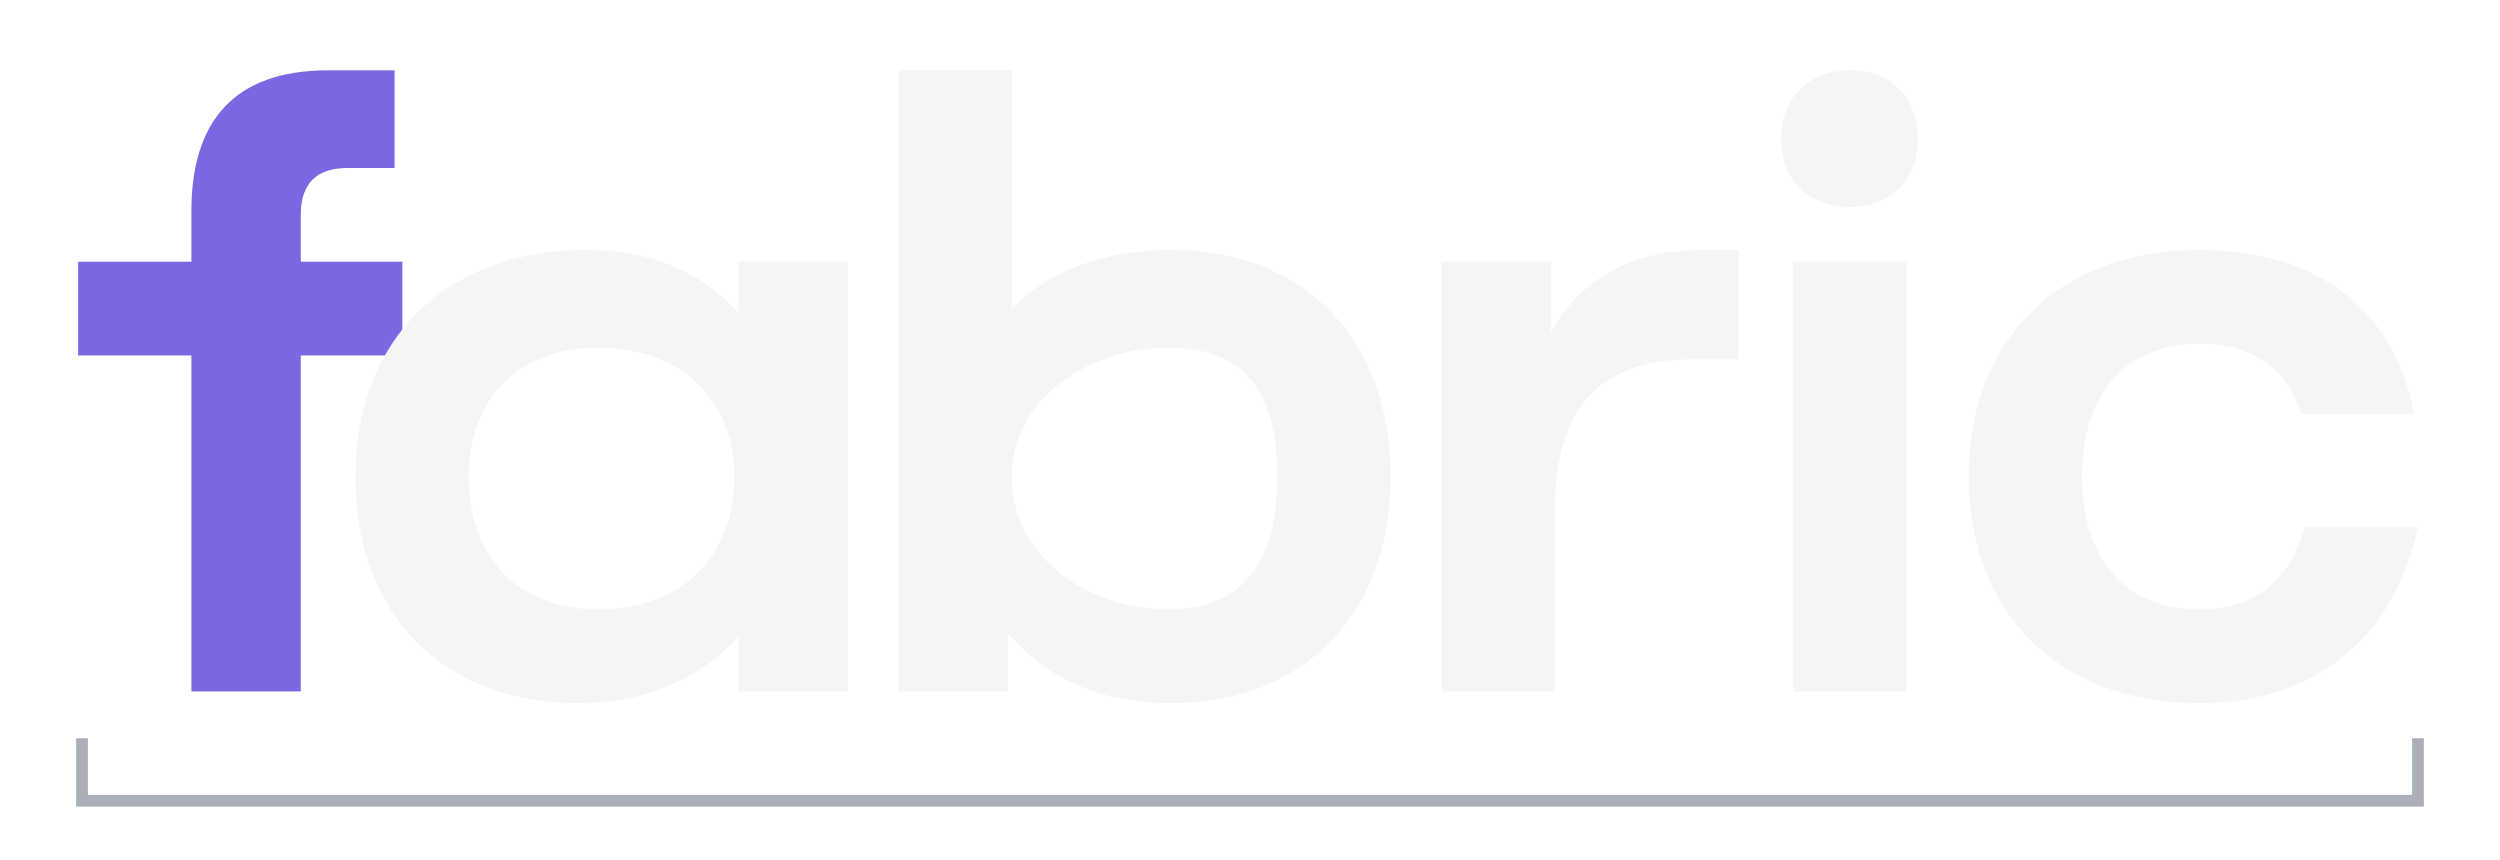
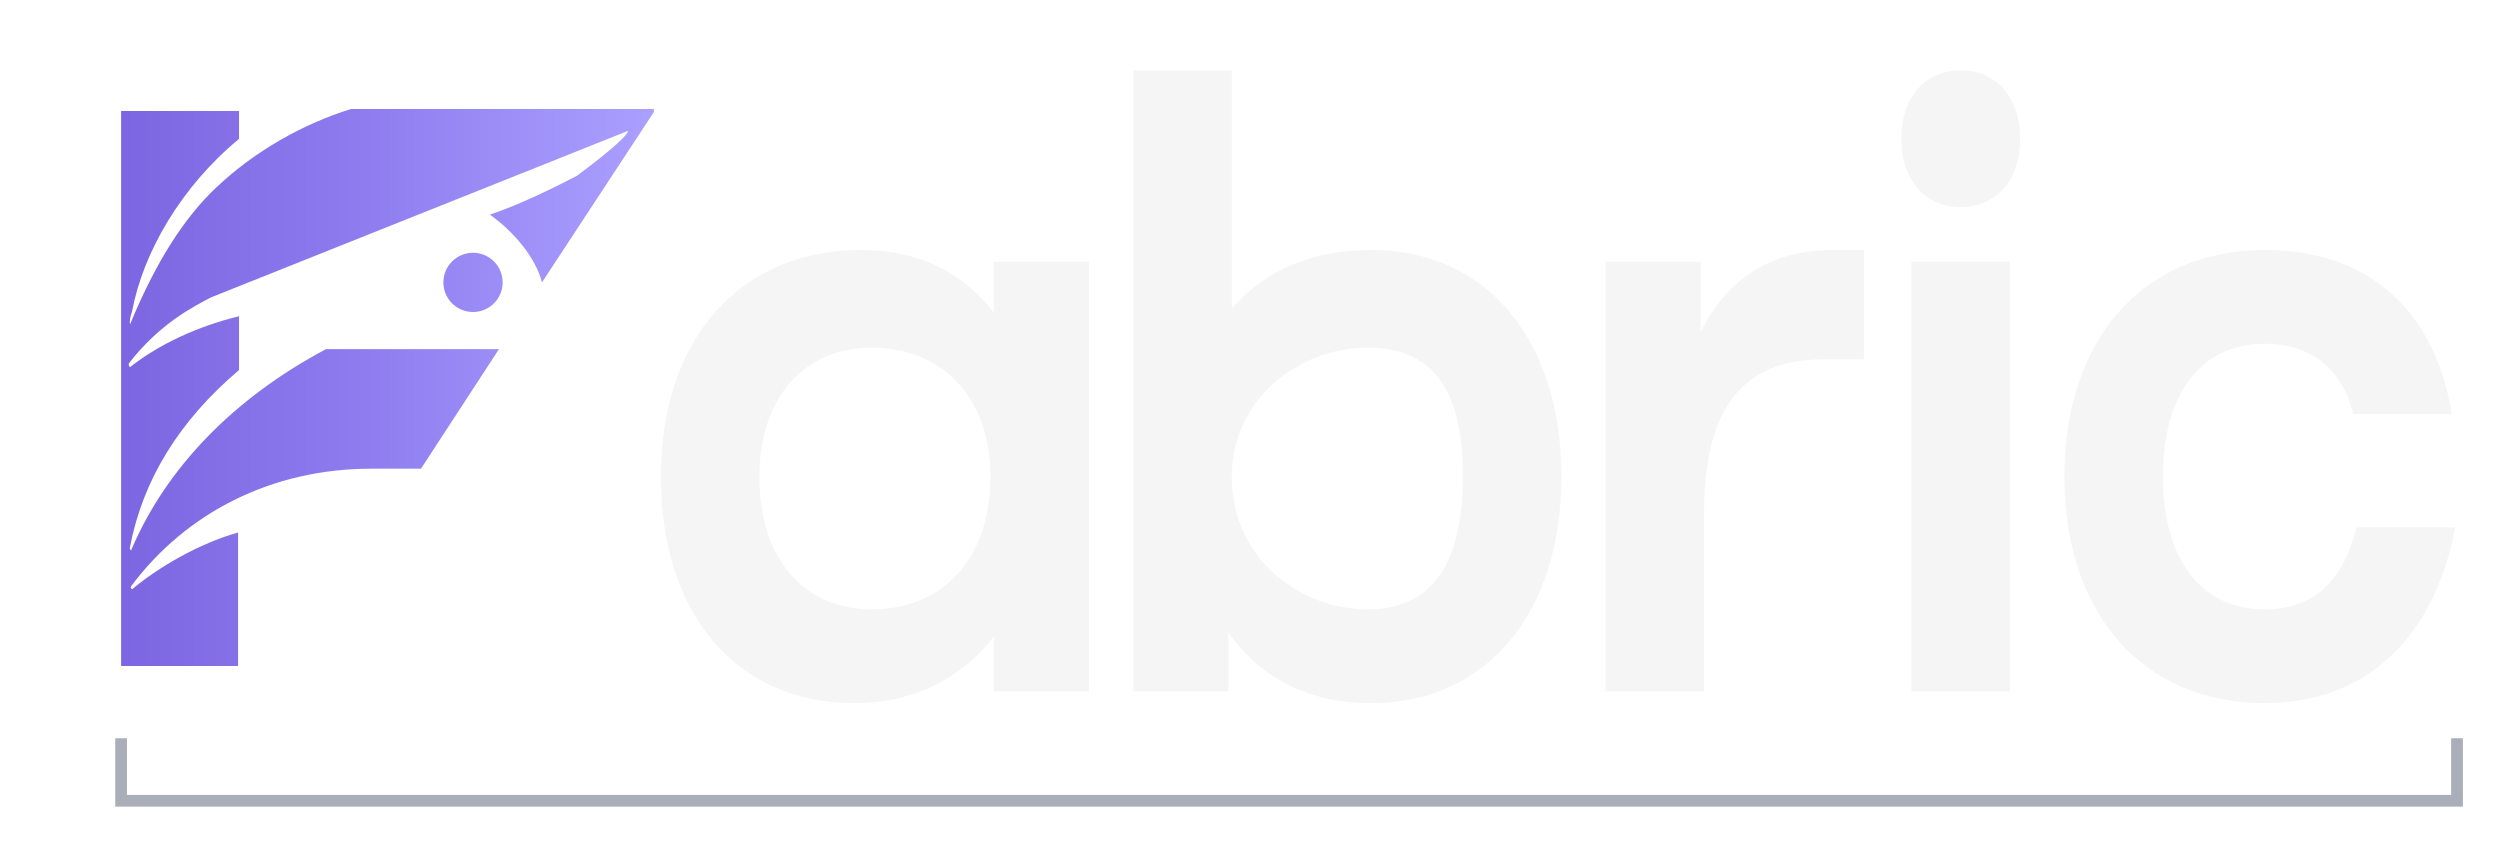
<svg xmlns="http://www.w3.org/2000/svg" width="640" height="220" viewBox="0 0 640 220" fill="none" role="img" aria-label="Fabric">
-   <g id="fabric-wordmark-letters">
-     <path fill="#7C66E1" d="M 101 18 H 84 C 60 18 49 31 49 54 V 67 H 20 V 91 H 49 V 177 H 77 V 91 H 103 V 67 H 77 V 55 C 77 47 81 43 89 43 H 101 Z" />
-     <path fill="#F5F5F5" fill-rule="evenodd" d="M 150 64 C 114 64 91 87 91 122 C 91 157 113 180 148 180 C 165 180 179 174 189 163 V 177 H 217 V 67 H 189 V 80 C 179 69 166 64 150 64 Z M 153 89 C 174 89 188 102 188 122 C 188 143 174 156 153 156 C 133 156 120 143 120 122 C 120 102 133 89 153 89 Z" />
-     <path fill="#F5F5F5" fill-rule="evenodd" d="M 230 18 H 259 V 79 C 269 69 283 64 300 64 C 334 64 356 87 356 122 C 356 157 334 180 300 180 C 282 180 268 174 258 162 V 177 H 230 Z M 299 89 C 320 89 327 102 327 122 C 327 143 319 156 299 156 C 279 156 259 143 259 122 C 259 102 279 89 299 89 Z" />
-     <path fill="#F5F5F5" d="M 369 67 H 397 V 85 C 405 71 418 64 436 64 H 445 V 92 H 433 C 409 92 398 105 398 131 V 177 H 369 Z" />
-     <path fill="#F5F5F5" d="M 459 67 H 488 V 177 H 459 Z M 473.5 18 C 484 18 491 25 491 35.5 C 491 46 484 53 473.5 53 C 463 53 456 46 456 35.5 C 456 25 463 18 473.5 18 Z" />
-     <path fill="#F5F5F5" d="M 618 106 C 613 79 593 64 563 64 C 527 64 504 87 504 122 C 504 157 527 180 563 180 C 593 180 613 163 619 135 H 590 C 586 149 577 156 563 156 C 544 156 533 143 533 122 C 533 101 544 88 563 88 C 577 88 586 95 589 106 Z" />
+   <defs>
+     <linearGradient id="fabric-wordmark-mark-gradient-dark" x1="20" y1="64" x2="108" y2="64" gradientUnits="userSpaceOnUse">
+       <stop offset="0" stop-color="#7C66E1" />
+       <stop offset="0.42" stop-color="#8D7AEE" />
+       <stop offset="1" stop-color="#AAA0FF" />
+     </linearGradient>
+   </defs>
+   <g id="fabric-wordmark-symbol" data-fabric-symbol="true" transform="scale(1.55)" fill="url(#fabric-wordmark-mark-gradient-dark)">
+     <path d="M 108 18 H 57.97 C 50.05 20.47 42.12 24.91 35.68 31 C 30.5 35.9 25.8 43.1 21.49 53.55 C 21.35 53.15 21.5 52.35 21.82 51.41 C 23.63 41.7 29.91 30.84 39.48 22.94 V 18.33 H 20 V 110 H 39.32 V 87.95 C 32.88 89.76 26.11 93.71 21.82 97.33 C 21.58 97.2 21.56 97 21.65 96.83 C 30.73 84.65 44.93 77.41 61.28 77.41 H 69.53 L 82.41 57.66 H 53.85 C 38.66 65.73 27.43 77.25 21.65 90.91 C 21.4 90.75 21.4 90.5 21.49 90.25 C 23.63 79.22 29.58 69.51 39.48 61.12 V 52.23 C 32.71 53.88 26.27 56.84 21.49 60.63 C 21.25 60.5 21.2 60.2 21.32 59.97 C 26.44 53.38 32.05 50.59 34.86 49.11 L 103.71 21.62 C 103.87 22.11 101.07 24.75 95.29 29.03 C 88.35 32.65 84 34.4 80.92 35.45 C 85.05 38.41 88.52 42.69 89.51 46.64 L 108 18.49 Z" />
+     <path d="M 83.02 46.64 C 83.02 49.34 80.83 51.53 78.12 51.53 C 75.42 51.53 73.23 49.34 73.23 46.64 C 73.23 43.94 75.42 41.75 78.12 41.75 C 80.83 41.75 83.02 43.94 83.02 46.64 Z" />
  </g>
-   <path id="fabric-wordmark-bracket" data-fabric-bracket="true" d="M 21 189 V 205 H 619 V 189" stroke="#A9AEB8" stroke-width="3" />
+   <g id="fabric-wordmark-letters" transform="translate(90 0) scale(0.87 1)" fill="#F5F5F5">
+     <path fill-rule="evenodd" d="M 150 64 C 114 64 91 87 91 122 C 91 157 113 180 148 180 C 165 180 179 174 189 163 V 177 H 217 V 67 H 189 V 80 C 179 69 166 64 150 64 Z M 153 89 C 174 89 188 102 188 122 C 188 143 174 156 153 156 C 133 156 120 143 120 122 C 120 102 133 89 153 89 Z" />
+     <path fill-rule="evenodd" d="M 230 18 H 259 V 79 C 269 69 283 64 300 64 C 334 64 356 87 356 122 C 356 157 334 180 300 180 C 282 180 268 174 258 162 V 177 H 230 Z M 299 89 C 320 89 327 102 327 122 C 327 143 319 156 299 156 C 279 156 259 143 259 122 C 259 102 279 89 299 89 Z" />
+     <path d="M 369 67 H 397 V 85 C 405 71 418 64 436 64 H 445 V 92 H 433 C 409 92 398 105 398 131 V 177 H 369 Z" />
+     <path d="M 459 67 H 488 V 177 H 459 Z M 473.5 18 C 484 18 491 25 491 35.5 C 491 46 484 53 473.5 53 C 463 53 456 46 456 35.5 C 456 25 463 18 473.5 18 Z" />
+     <path d="M 618 106 C 613 79 593 64 563 64 C 527 64 504 87 504 122 C 504 157 527 180 563 180 C 593 180 613 163 619 135 H 590 C 586 149 577 156 563 156 C 544 156 533 143 533 122 C 533 101 544 88 563 88 C 577 88 586 95 589 106 Z" />
+   </g>
+   <path id="fabric-wordmark-bracket" data-fabric-bracket="true" d="M 31 189 V 205 H 629 V 189" stroke="#A9AEB8" stroke-width="3" />
</svg>
